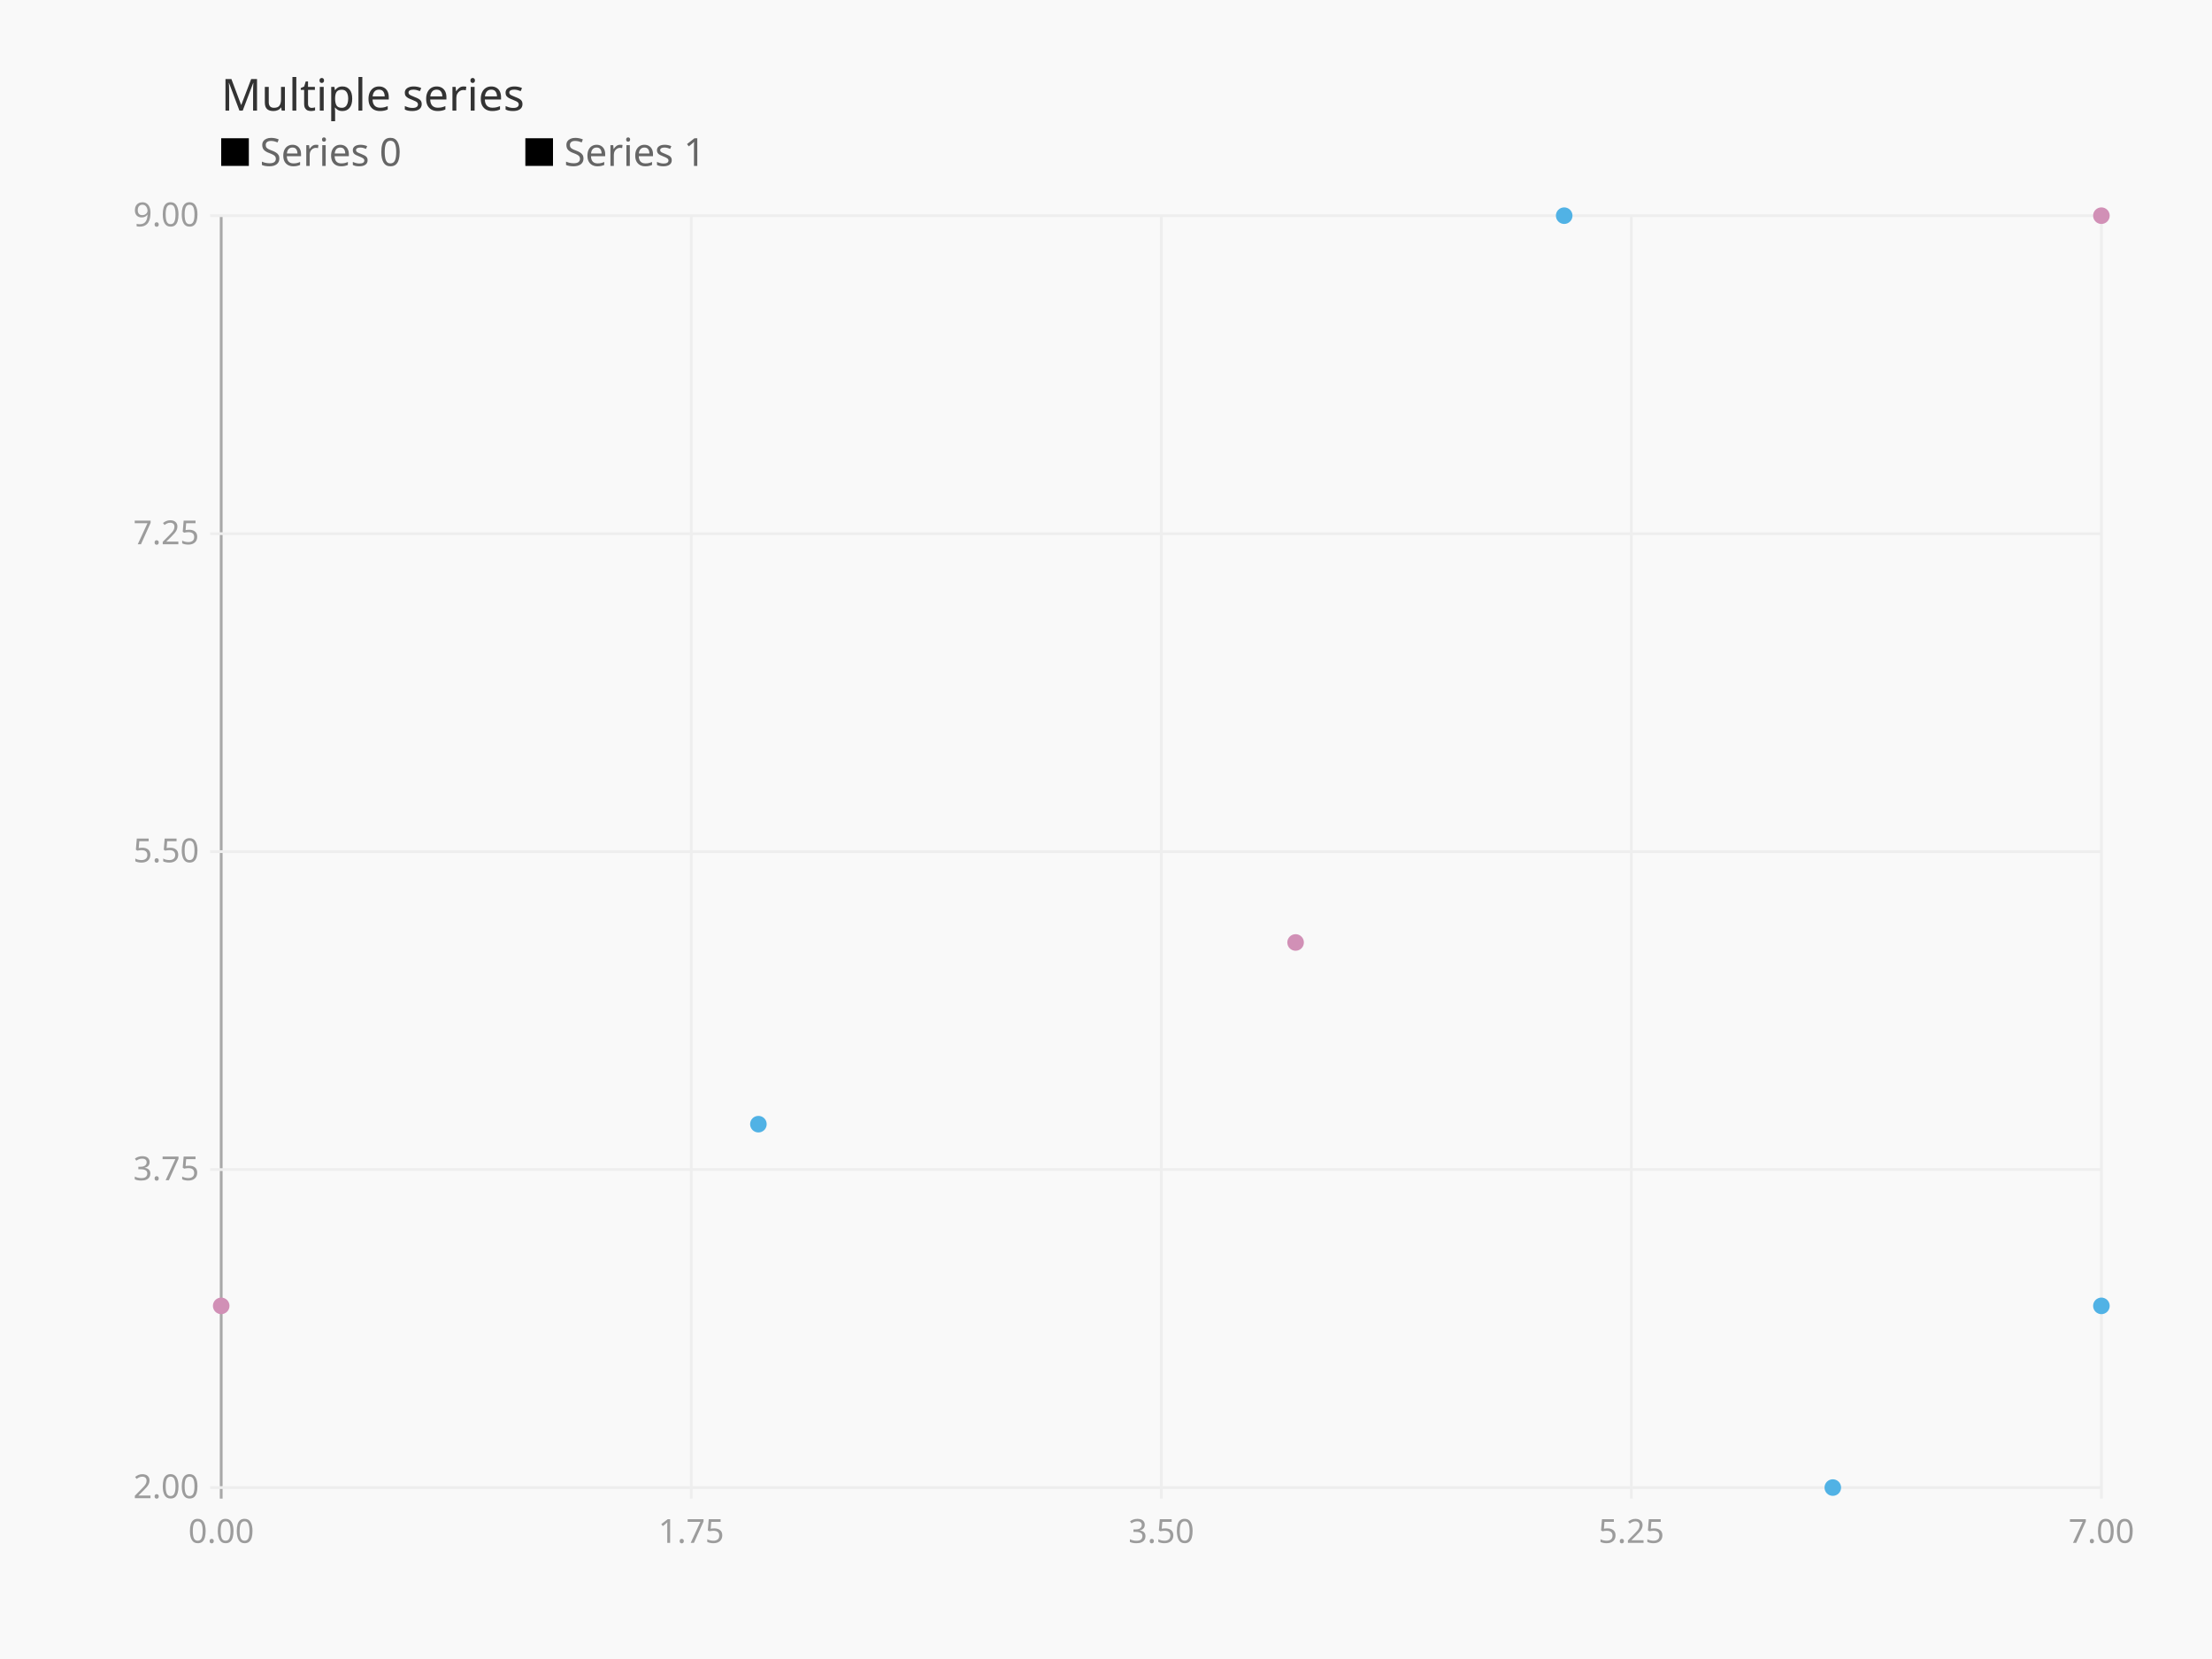
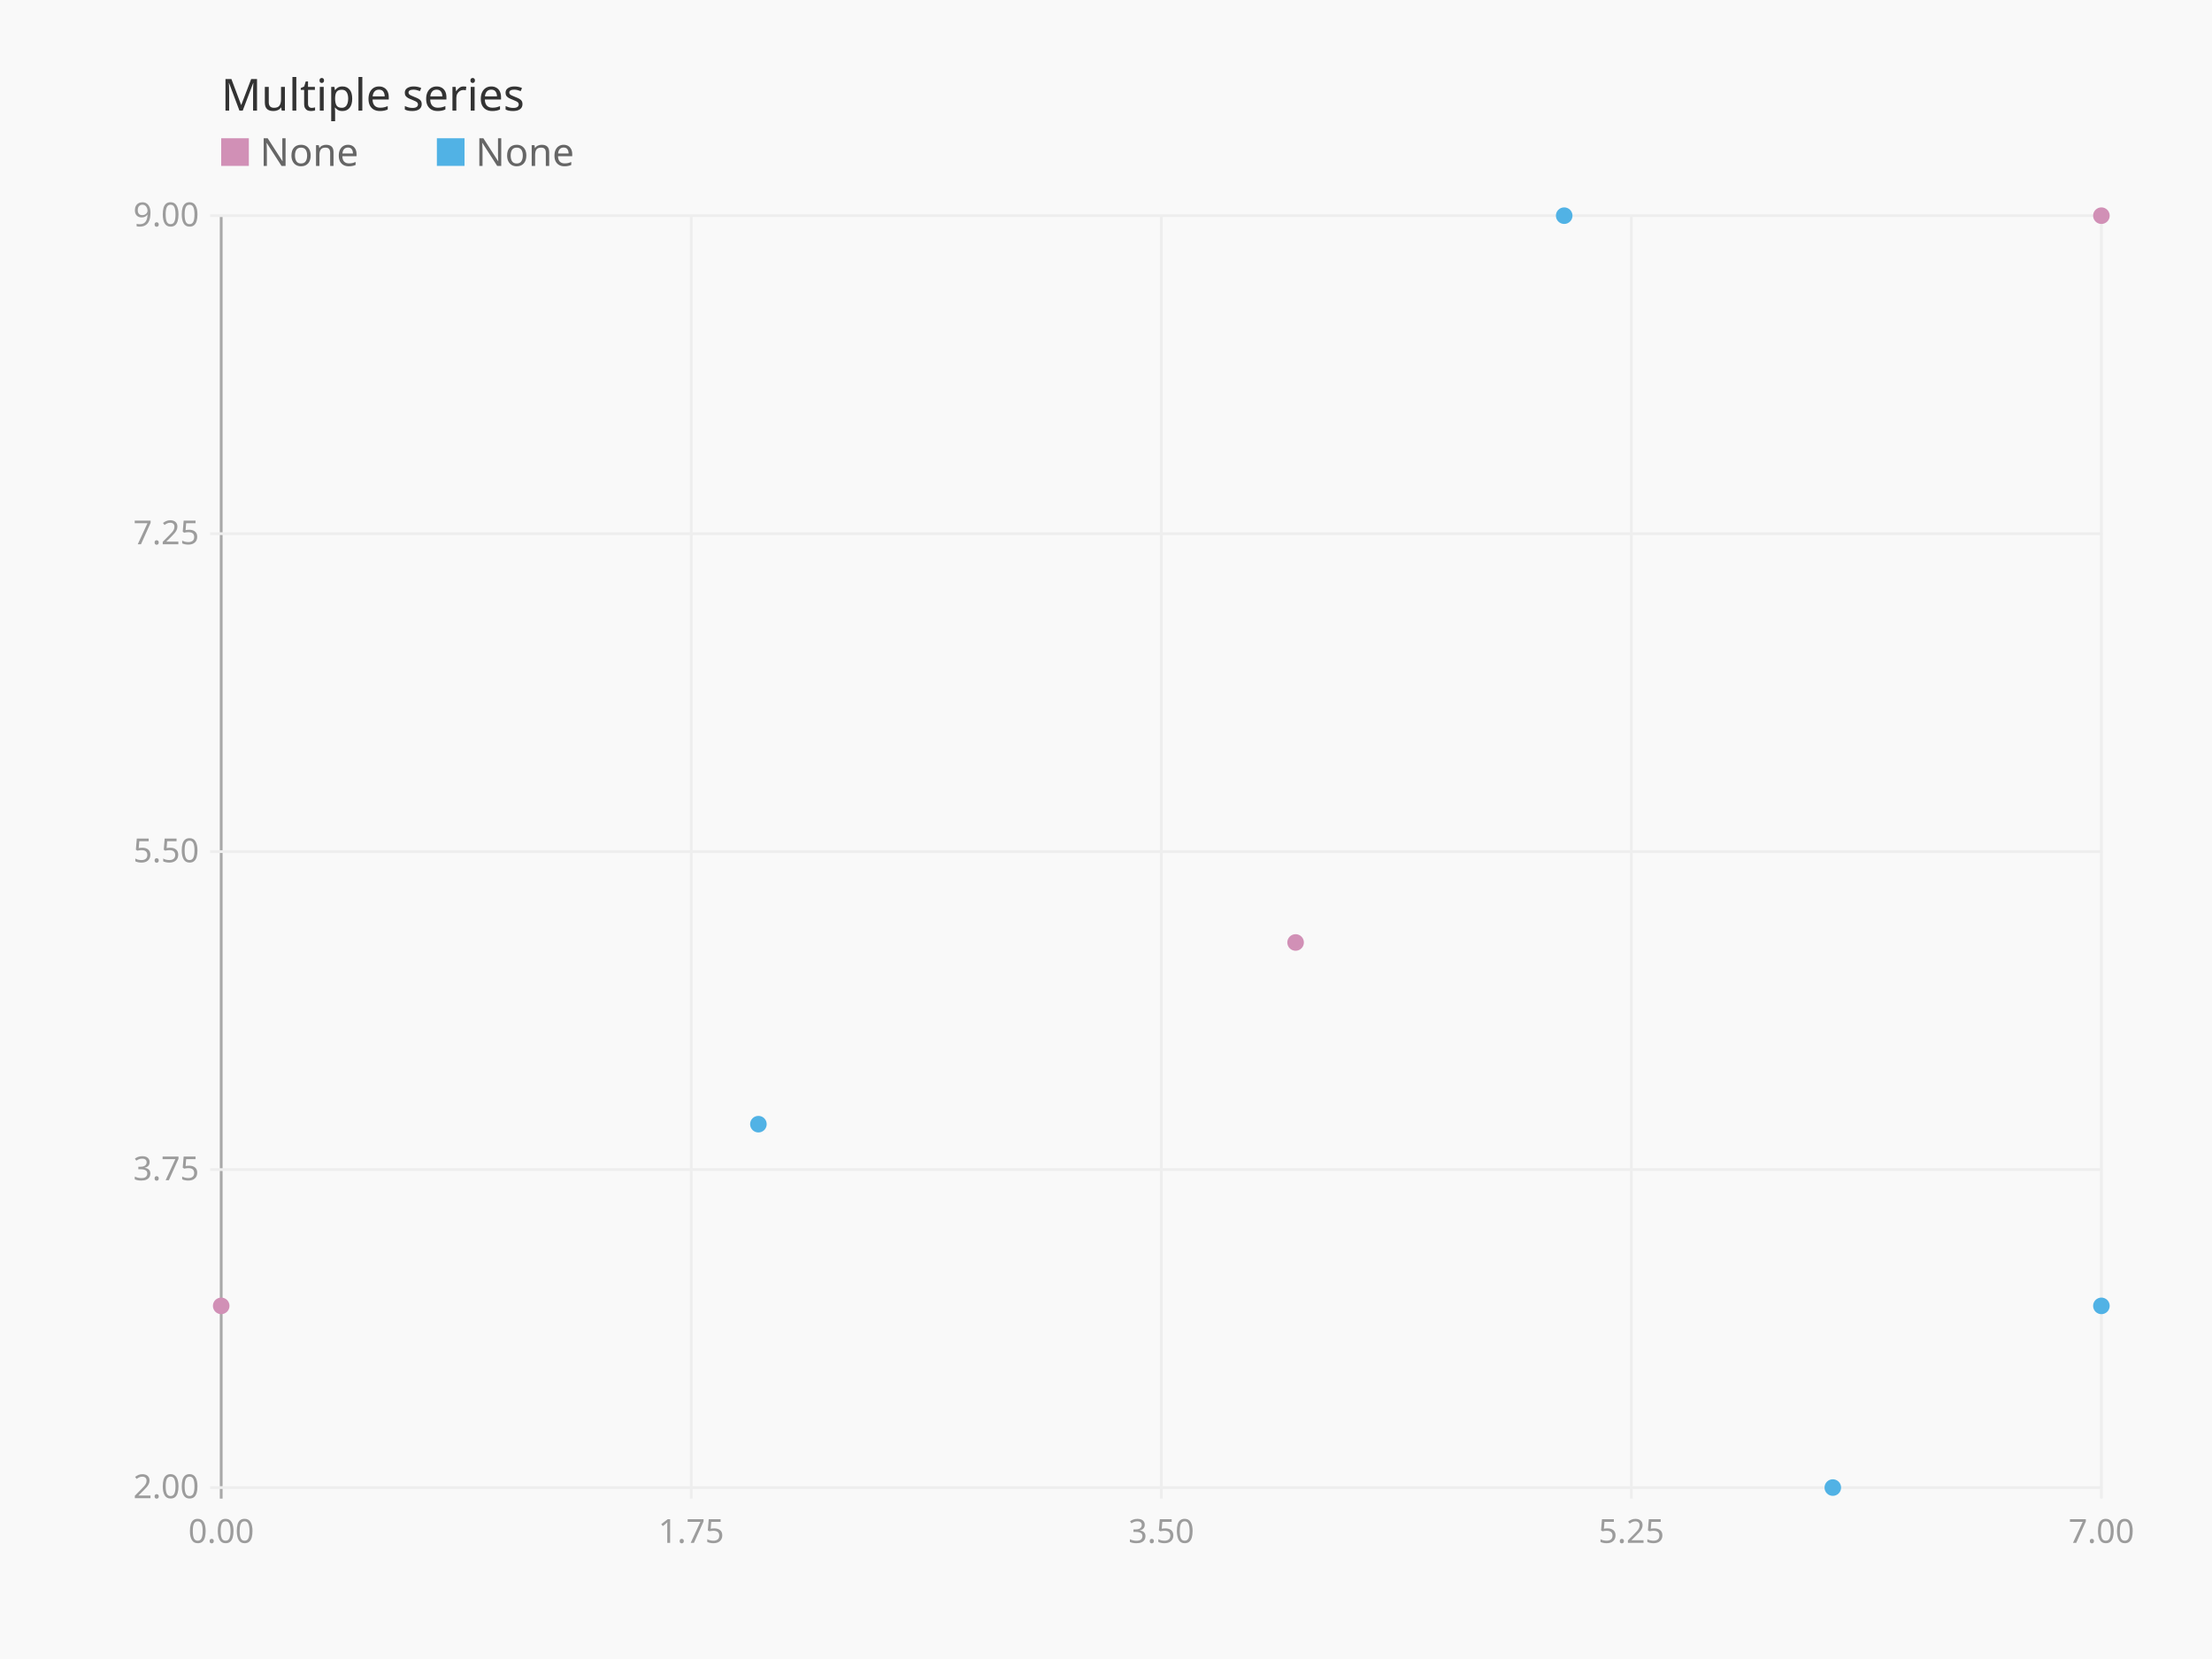
<svg xmlns="http://www.w3.org/2000/svg" height="600" version="1.1" width="800">
  <g>
    <rect fill="#f9f9f9" height="600" width="800" x="0" y="0" />
    <g transform="translate(40 40)">
      <g transform="translate(40 0)">
        <text fill="#333" font-family="Monaco" font-size="16" x="0" y="0">Multiple series</text>
        <g transform="translate(0 20)">
          <g transform="translate(0 0)">
-             <rect height="10" width="10" x="0" y="-10" />
-             <text fill="#666" font-family="Monaco" font-size="14" x="14" y="0">Series 0</text>
+             <rect fill="#d190b6" height="10" width="10" x="0" y="-10" />
+             <text fill="#666" font-family="Monaco" font-size="14" x="14" y="0">None</text>
          </g>
-           <g transform="translate(110 0)">
-             <rect height="10" width="10" x="0" y="-10" />
-             <text fill="#666" font-family="Monaco" font-size="14" x="14" y="0">Series 1</text>
+           <g transform="translate(78 0)">
+             <rect fill="#51b2e5" height="10" width="10" x="0" y="-10" />
+             <text fill="#666" font-family="Monaco" font-size="14" x="14" y="0">None</text>
          </g>
        </g>
      </g>
      <g transform="translate(0 38)">
        <g transform="translate(40 0)">
          <g class="axis bottom">
            <text dy="1em" fill="#666" font-family="Monaco" text-anchor="middle" transform="" x="340.0" y="490.0" />
            <g class="tick">
              <line stroke="#eee" stroke-width="1" x1="170.00" x2="170.00" y1="0" y2="464.0" />
              <text dy="1em" fill="#9c9c9c" font-family="Monaco" text-anchor="middle" x="170.00" y="468.0">1.75</text>
            </g>
            <g class="tick">
              <line stroke="#eee" stroke-width="1" x1="340.00" x2="340.00" y1="0" y2="464.0" />
              <text dy="1em" fill="#9c9c9c" font-family="Monaco" text-anchor="middle" x="340.00" y="468.0">3.50</text>
            </g>
            <g class="tick">
              <line stroke="#eee" stroke-width="1" x1="510.00" x2="510.00" y1="0" y2="464.0" />
              <text dy="1em" fill="#9c9c9c" font-family="Monaco" text-anchor="middle" x="510.00" y="468.0">5.25</text>
            </g>
            <g class="tick">
              <line stroke="#eee" stroke-width="1" x1="680.00" x2="680.00" y1="0" y2="464.0" />
              <text dy="1em" fill="#9c9c9c" font-family="Monaco" text-anchor="middle" x="680.00" y="468.0">7.00</text>
            </g>
            <g class="tick">
              <line stroke="#a8a8a8" stroke-width="1" x1="0.00" x2="0.00" y1="0" y2="464.0" />
              <text dy="1em" fill="#9c9c9c" font-family="Monaco" text-anchor="middle" x="0.00" y="468.0">0.00</text>
            </g>
          </g>
          <g class="axis left">
            <text dy="" fill="#666" font-family="Monaco" text-anchor="middle" transform="rotate(270 -40 230)" x="-40" y="230.0" />
            <g class="tick">
              <line stroke="#eee" stroke-width="1" x1="-4" x2="680.0" y1="460.00" y2="460.00" />
              <text dy="0.32em" fill="#9c9c9c" font-family="Monaco" text-anchor="end" x="-8" y="460.00">2.00</text>
            </g>
            <g class="tick">
              <line stroke="#eee" stroke-width="1" x1="-4" x2="680.0" y1="345.00" y2="345.00" />
              <text dy="0.32em" fill="#9c9c9c" font-family="Monaco" text-anchor="end" x="-8" y="345.00">3.75</text>
            </g>
            <g class="tick">
              <line stroke="#eee" stroke-width="1" x1="-4" x2="680.0" y1="230.00" y2="230.00" />
              <text dy="0.32em" fill="#9c9c9c" font-family="Monaco" text-anchor="end" x="-8" y="230.00">5.50</text>
            </g>
            <g class="tick">
              <line stroke="#eee" stroke-width="1" x1="-4" x2="680.0" y1="115.00" y2="115.00" />
              <text dy="0.32em" fill="#9c9c9c" font-family="Monaco" text-anchor="end" x="-8" y="115.00">7.25</text>
            </g>
            <g class="tick">
              <line stroke="#eee" stroke-width="1" x1="-4" x2="680.0" y1="0.00" y2="0.00" />
              <text dy="0.32em" fill="#9c9c9c" font-family="Monaco" text-anchor="end" x="-8" y="0.00">9.00</text>
            </g>
          </g>
          <g>
            <g class="series dots">
              <circle cx="0" cy="394.286" fill="#d190b6" r="3" />
              <circle cx="388.571" cy="262.857" fill="#d190b6" r="3" />
              <circle cx="680" cy="0" fill="#d190b6" r="3" />
              <circle cx="777.143" cy="328.571" fill="#d190b6" r="3" />
            </g>
            <g class="series dots">
              <circle cx="194.286" cy="328.571" fill="#51b2e5" r="3" />
              <circle cx="680" cy="394.286" fill="#51b2e5" r="3" />
              <circle cx="582.857" cy="460" fill="#51b2e5" r="3" />
              <circle cx="485.714" cy="0" fill="#51b2e5" r="3" />
            </g>
          </g>
        </g>
      </g>
    </g>
  </g>
</svg>
